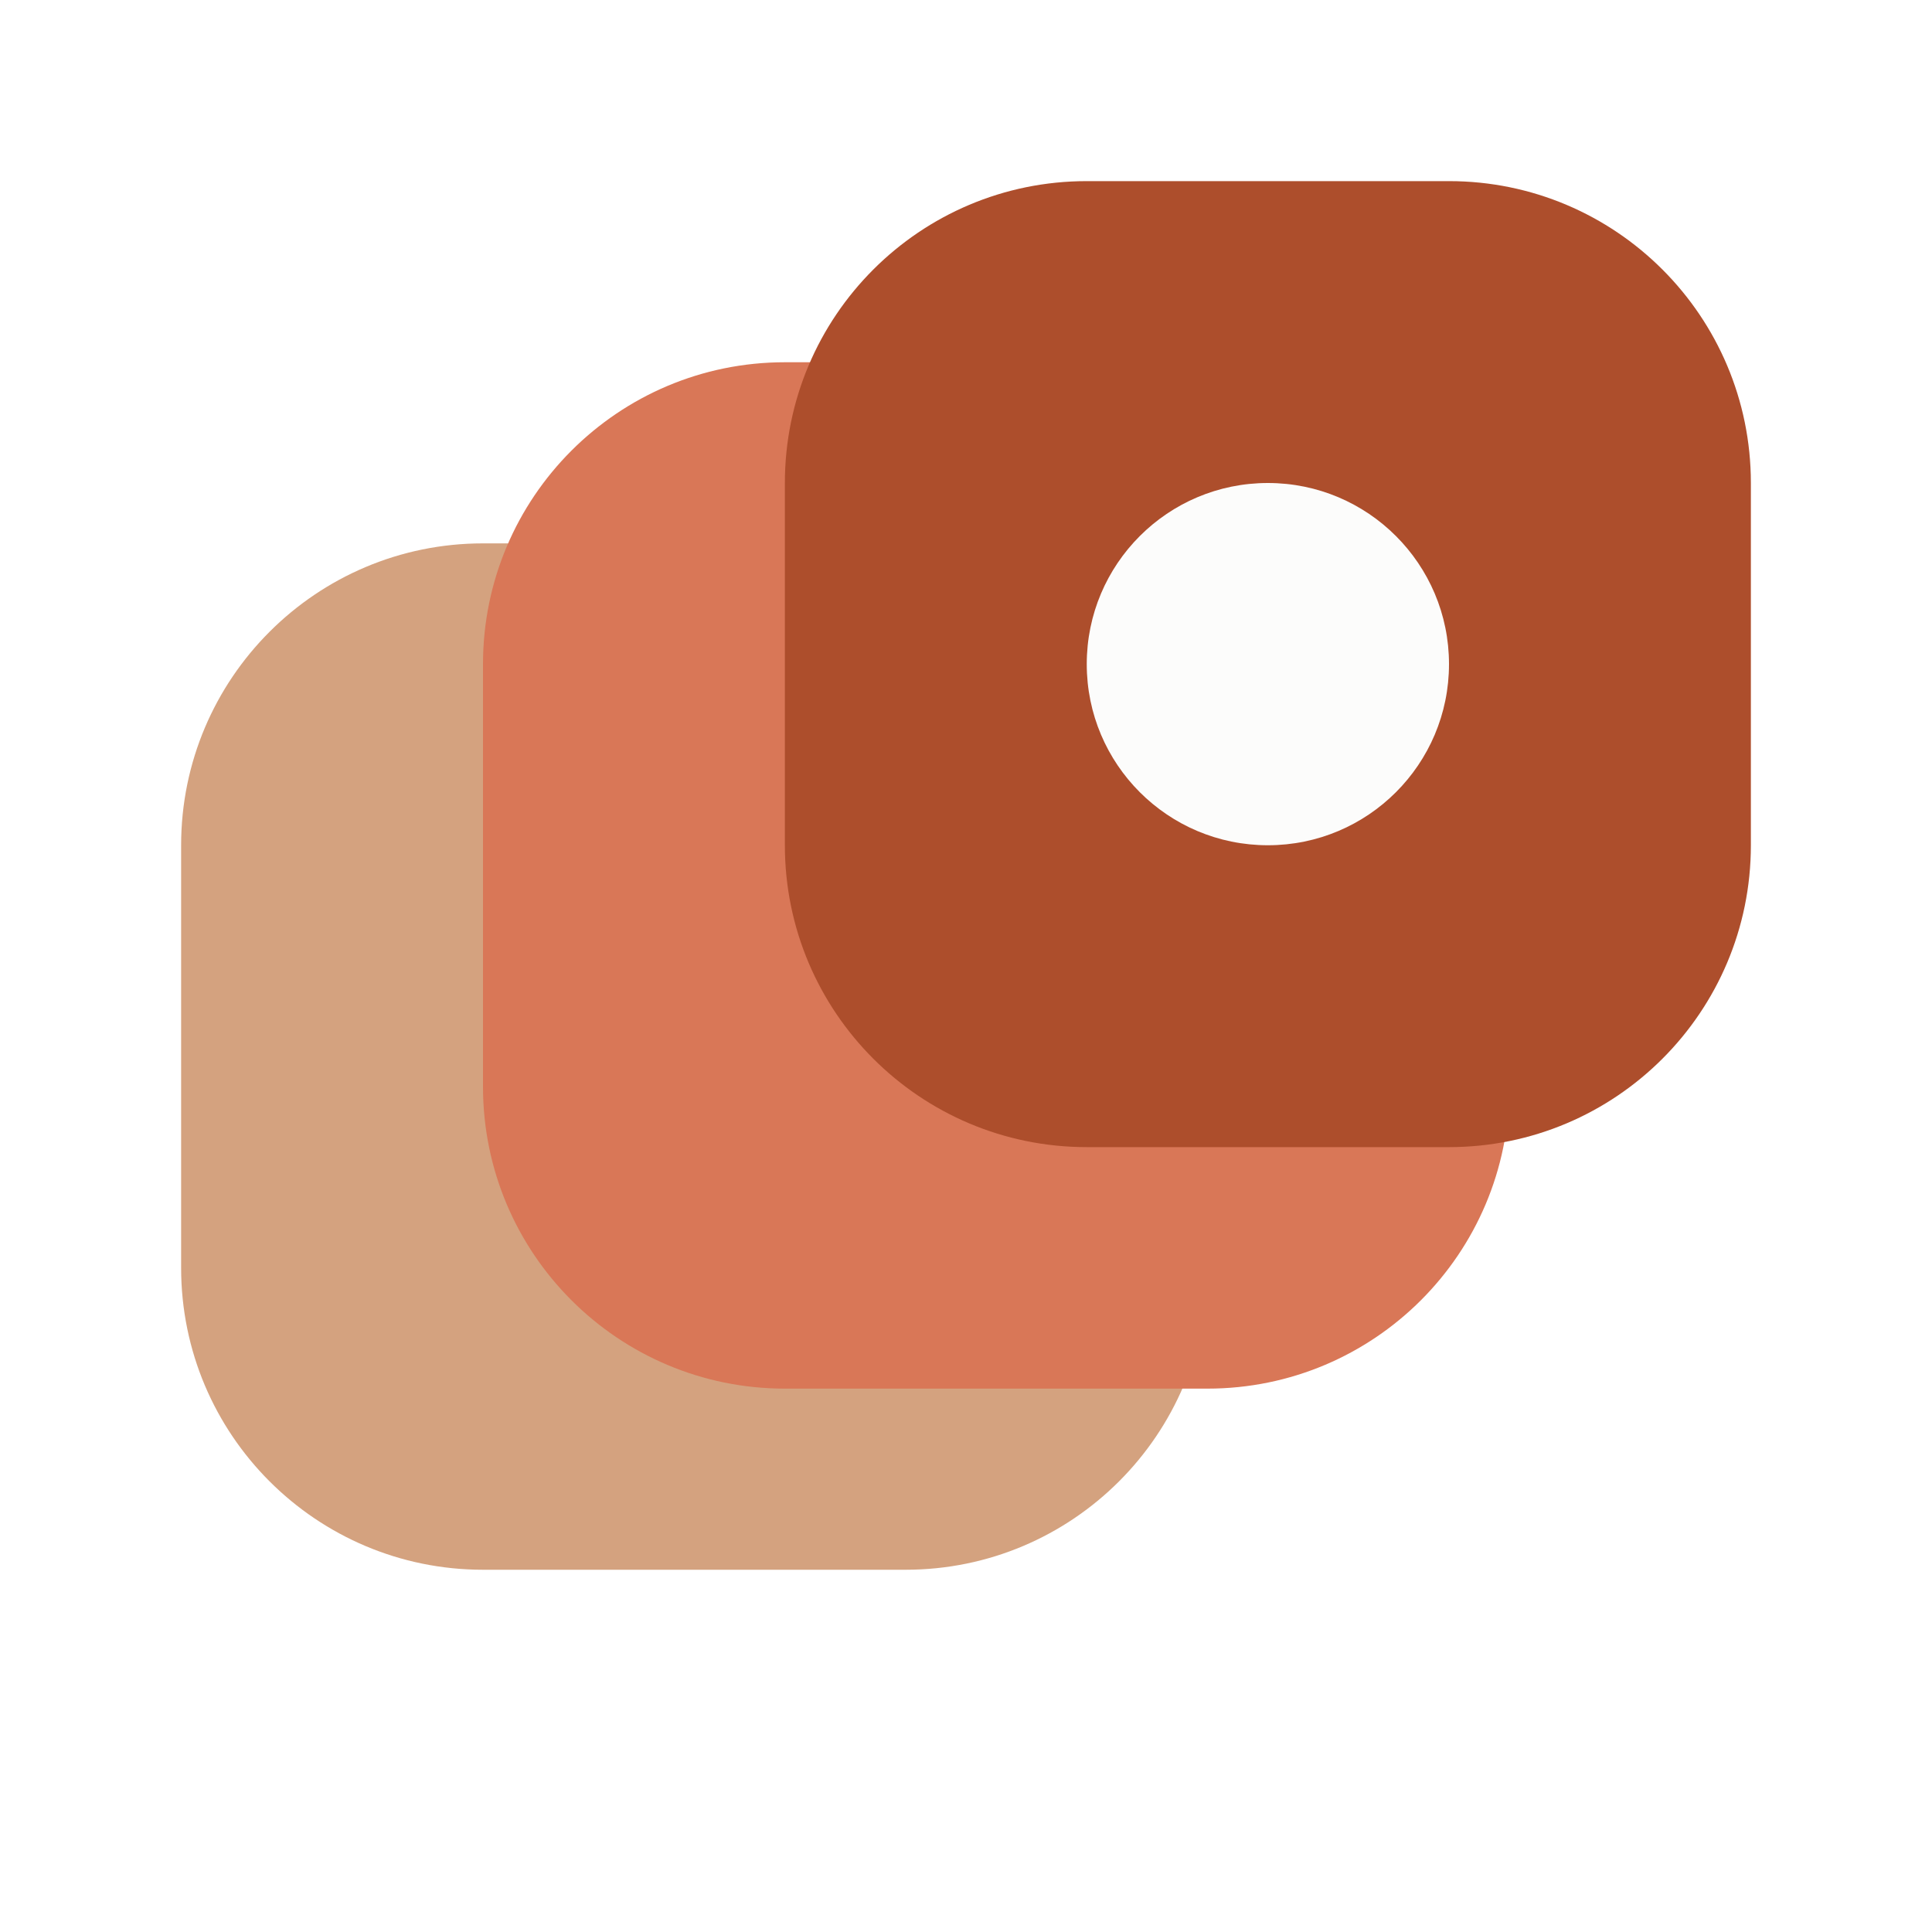
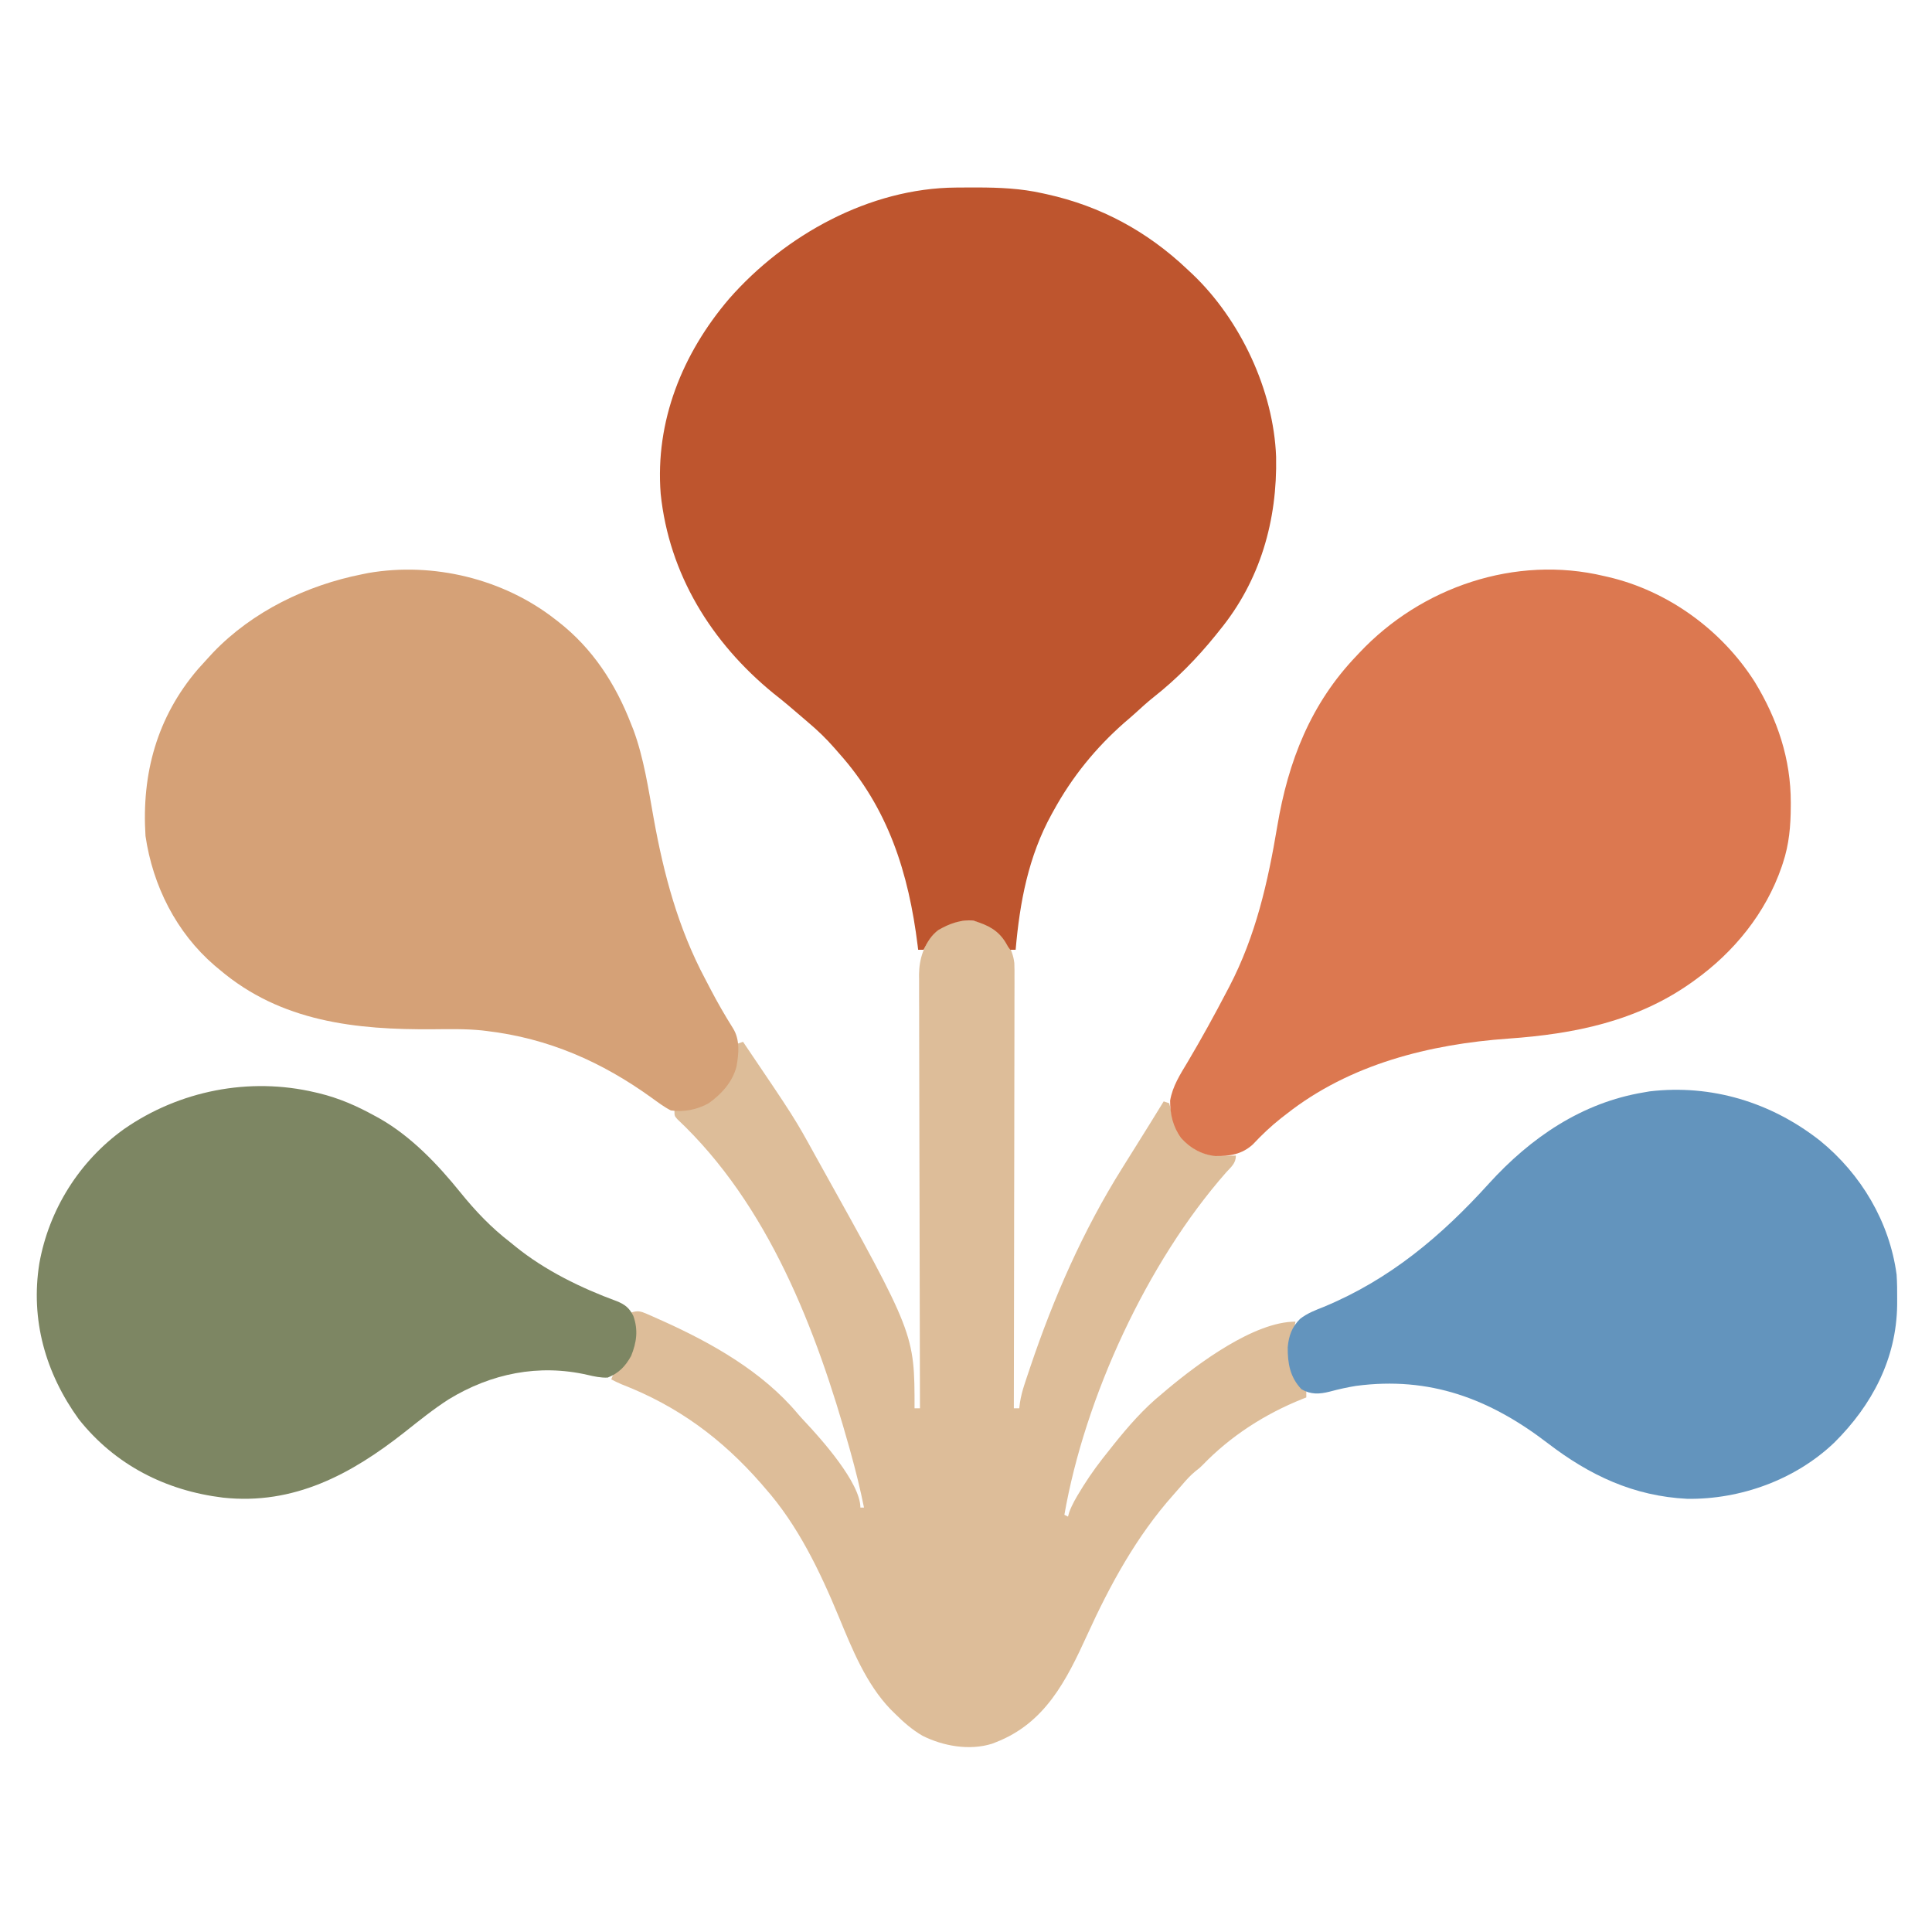
- <svg xmlns="http://www.w3.org/2000/svg" viewBox="0 0 32 32" fill="none">
-   <rect x="3" y="9" width="17" height="17" rx="5" fill="#d4a27f" />
-   <rect x="8" y="6" width="17" height="17" rx="5" fill="#d97757" />
-   <rect x="13" y="3" width="16" height="16" rx="5" fill="#ad4e2c" />
-   <circle cx="21" cy="11" r="3" fill="#fcfcfb" />
+ <svg xmlns="http://www.w3.org/2000/svg" viewBox="89.4 94.9 1070.2 1070.2">
+   <style>.stem{fill:#ddbd99}@media (prefers-color-scheme:dark){.stem{fill:#f4e7d8}}</style>
+   <path class="stem" transform="translate(640.0 609.0)" d="M0 0 C6.03 5.21 10.34 11.3 11.27 19.37 C11.38 22.06 11.39 24.73 11.36 27.42 C11.36 28.44 11.37 29.46 11.37 30.52 C11.37 33.93 11.36 37.35 11.34 40.77 C11.34 43.22 11.34 45.67 11.34 48.13 C11.34 53.41 11.33 58.68 11.32 63.96 C11.29 71.59 11.28 79.22 11.28 86.85 C11.27 99.23 11.25 111.61 11.23 123.99 C11.2 136.01 11.18 148.03 11.16 160.06 C11.16 160.43 11.16 160.43 11.16 162.3 C11.16 166.02 11.15 169.74 11.15 173.47 C11.12 204.31 11.07 235.16 11 266 C11.99 266 12.98 266 14 266 C14.13 264.97 14.25 263.95 14.38 262.89 C14.95 259.32 15.77 256.16 16.9 252.74 C17.29 251.55 17.68 250.36 18.08 249.14 C18.51 247.87 18.94 246.59 19.38 245.31 C19.6 244.66 19.82 244 20.04 243.32 C33.03 204.74 49.36 167.53 71 133 C71.63 131.99 72.26 130.98 72.91 129.94 C74.77 126.96 76.63 123.98 78.5 121 C83.7 112.69 88.89 104.37 94 96 C94.99 96.33 95.98 96.66 97 97 C97.74 99.41 97.74 99.41 98.31 102.5 C100.35 111.34 104.4 117.71 111.95 122.85 C118.89 126.74 126.27 126.23 134 126 C134 130.32 131.38 132.27 128.62 135.31 C84.81 185.1 50.36 259.9 39 325 C39.66 325.33 40.32 325.66 41 326 C41.23 325.19 41.45 324.37 41.69 323.54 C43.32 319.15 45.54 315.4 48 311.44 C48.49 310.64 48.98 309.85 49.48 309.03 C53.89 301.98 58.75 295.46 64 289 C64.36 288.54 64.36 288.54 66.2 286.21 C74.3 276.09 82.91 266.19 93 258 C94.06 257.1 95.13 256.2 96.19 255.3 C113.25 241.05 144.23 218 167 218 C166.53 220.68 165.98 223.04 164.94 225.56 C162.74 233.62 163.38 241.28 166.78 248.88 C168.42 251.72 170.63 253.76 173 256 C173 257.32 173 258.64 173 260 C172.31 260.27 171.62 260.54 170.9 260.81 C150.13 269.13 131.06 281.35 115.48 297.52 C114 299 114 299 111.5 300.94 C108.7 303.25 106.47 305.75 104.12 308.51 C102.57 310.34 100.98 312.14 99.38 313.93 C78.89 336.94 64.29 363.79 51.58 391.67 C40.07 416.86 28.25 440.46 1 451 C0.32 451.27 -0.37 451.53 -1.07 451.81 C-13.56 455.74 -28.19 453.14 -39.62 447.38 C-45.46 443.97 -50.24 439.75 -55 435 C-55.76 434.25 -56.52 433.5 -57.31 432.73 C-70.87 418.57 -78.5 399.53 -85.89 381.67 C-96.38 356.34 -108.65 330.66 -127 310 C-127.66 309.23 -128.31 308.47 -128.99 307.68 C-150.75 282.8 -175.2 264.75 -206.14 252.77 C-208.14 251.94 -210.07 250.99 -212 250 C-210.9 246.71 -210.34 246.29 -207.69 244.31 C-202.8 240.29 -200.23 235.18 -199 229 C-198.6 223.3 -198.75 218.34 -201 213 C-197.48 211.75 -195.69 212.23 -192.32 213.7 C-191.86 213.9 -191.86 213.9 -189.54 214.91 C-188.56 215.35 -187.57 215.79 -186.56 216.25 C-185.54 216.7 -184.52 217.16 -183.47 217.62 C-156.19 229.92 -128.29 245.67 -108.76 268.93 C-107.53 270.38 -106.26 271.78 -104.96 273.16 C-95.73 282.95 -74 307.29 -74 321 C-73.34 321 -72.68 321 -72 321 C-74.09 310.65 -76.61 300.48 -79.44 290.31 C-79.65 289.54 -79.87 288.77 -80.09 287.98 C-98.37 222.49 -125.01 153.2 -175.45 105.8 C-177 104 -177 104 -177 101 C-176.02 100.85 -175.04 100.71 -174.04 100.55 C-163.2 98.77 -155.21 95.69 -148.21 86.76 C-143.43 79.82 -142.97 72.21 -142 64 C-141.01 63.67 -140.02 63.34 -139 63 C-110.38 105.31 -110.38 105.31 -99 126 C-98.4 127.07 -97.8 128.14 -97.19 129.25 C-44 224.74 -44 224.74 -44 266 C-43.01 266 -42.02 266 -41 266 C-41 264.73 -41.01 263.46 -41.01 262.15 C-41.1 232.01 -41.16 201.87 -41.2 171.73 C-41.21 168.02 -41.21 164.3 -41.22 160.59 C-41.22 159.85 -41.22 159.11 -41.22 158.35 C-41.24 146.4 -41.27 134.44 -41.31 122.48 C-41.35 110.21 -41.37 97.94 -41.38 85.66 C-41.38 78.09 -41.4 70.52 -41.43 62.95 C-41.46 57.14 -41.46 51.33 -41.45 45.52 C-41.45 43.14 -41.46 40.76 -41.48 38.38 C-41.5 35.13 -41.49 31.87 -41.48 28.62 C-41.49 27.68 -41.5 26.75 -41.52 25.78 C-41.44 16.94 -38.8 9.02 -32.71 2.47 C-23.34 -5.58 -10.47 -6.28 0 0 Z " />
+   <path fill="#be552e" transform="translate(618.9531 198.7969)" d="M0 0 C0.73 -0.01 1.47 -0.01 2.22 -0.02 C4.58 -0.04 6.94 -0.05 9.3 -0.05 C10.1 -0.05 10.91 -0.05 11.74 -0.05 C24.08 -0.03 35.97 0.47 48.05 3.2 C48.43 3.29 48.43 3.29 50.38 3.71 C80.19 10.3 105.95 24.27 128.05 45.2 C128.53 45.65 128.53 45.65 130.95 47.91 C157.53 73.2 175.96 112.35 177.32 149.13 C178.05 184.29 168.56 217.72 146.05 245.2 C145.65 245.7 145.65 245.7 143.63 248.23 C133.55 260.67 122.13 272.34 109.53 282.23 C106 285.03 102.7 288.06 99.37 291.1 C97.35 292.93 95.31 294.69 93.23 296.45 C77.27 310.49 64.27 326.55 54.05 345.2 C53.88 345.51 53.88 345.51 53.01 347.07 C40.11 370.45 35.33 395.87 33.05 422.2 C32.06 422.2 31.07 422.2 30.05 422.2 C28.84 420.59 28.84 420.59 27.67 418.45 C23.45 411.38 17.77 408.59 10.05 406.2 C3.09 405.19 -3.88 407.78 -9.85 411.34 C-13.75 414.33 -15.77 417.92 -17.95 422.2 C-18.94 422.2 -19.93 422.2 -20.95 422.2 C-21.05 421.42 -21.14 420.65 -21.24 419.84 C-26.21 379.76 -37.51 343.78 -64.95 313.2 C-65.75 312.29 -66.55 311.37 -67.37 310.42 C-71.92 305.23 -76.67 300.63 -81.95 296.2 C-83.03 295.28 -84.11 294.35 -85.18 293.42 C-90.41 288.91 -95.63 284.44 -101.08 280.2 C-135.51 252.09 -158.94 214.18 -163.58 169.64 C-166.72 129.4 -151.55 91.94 -125.7 61.64 C-94.76 26.31 -47.83 0.31 0 0 Z " />
+   <path fill="#d5a177" transform="translate(397.0 438.0)" d="M0 0 C0.54 0.41 1.07 0.83 1.62 1.25 C20.62 16.05 33.36 35.65 42 58 C42.44 59.09 42.87 60.19 43.32 61.31 C49.06 76.94 51.53 93.74 54.47 110.08 C60.1 141.32 68.03 170.98 83.03 199.18 C84.03 201.06 85.01 202.95 85.99 204.85 C89.85 212.25 93.99 219.42 98.43 226.49 C102.38 232.82 101.64 240.46 100.38 247.69 C98.14 256.27 92.09 262.94 85 268 C78.65 271.57 71.24 273.04 64 272 C60.17 270.05 56.76 267.44 53.28 264.93 C25.63 245.01 -3.89 232.04 -38 228 C-38.88 227.89 -39.76 227.79 -40.66 227.68 C-49.58 226.78 -58.48 226.96 -67.43 227.04 C-110.45 227.39 -151.96 222.96 -186 194 C-186.89 193.26 -187.78 192.52 -188.7 191.76 C-209.97 173.45 -222.96 147.56 -227 120 C-229.21 85.48 -220.66 54.15 -198 27.62 C-196.03 25.39 -194.03 23.19 -192 21 C-191.58 20.55 -191.58 20.55 -189.47 18.26 C-167.64 -4.46 -137.66 -18.93 -107 -25 C-105.89 -25.23 -104.77 -25.45 -103.62 -25.69 C-67.66 -31.91 -28.74 -22.52 0 0 Z " />
+   <path fill="#dc7850" transform="translate(978.0 414.0)" d="M0 0 C0.67 0.15 1.34 0.3 2.03 0.46 C35.31 8.15 65.19 29.92 83.45 58.68 C96.01 79.36 103.41 101.29 103.38 125.56 C103.37 125.89 103.37 125.89 103.37 127.56 C103.33 138.51 102.46 148.59 99 159 C98.89 159.32 98.89 159.32 98.35 160.97 C89.56 186.64 71.91 208.33 50 224 C49.46 224.39 48.91 224.78 48.35 225.19 C18.07 246.67 -16.7 253.67 -52.98 256.21 C-96.72 259.31 -140.93 270.37 -176 298 C-176.97 298.75 -177.94 299.5 -178.94 300.27 C-184.59 304.75 -189.68 309.56 -194.61 314.84 C-200.67 320.33 -207.42 321.4 -215.32 321.27 C-223.06 320.49 -229.09 317.02 -234.3 311.33 C-238.84 305.09 -240.45 298.21 -240.43 290.58 C-239.09 282.56 -234.81 275.98 -230.69 269.12 C-223.08 256.28 -215.9 243.24 -209 230 C-208.53 229.11 -208.06 228.22 -207.58 227.3 C-192.98 199.27 -186.25 169.52 -181.07 138.57 C-175.05 102.64 -162.58 70.61 -137 44 C-136.53 43.5 -136.07 43.01 -135.59 42.49 C-101.35 6.05 -49.19 -11.76 0 0 Z " />
+   <path fill="#7d8663" transform="translate(264.0 700.0)" d="M0 0 C0.36 0.08 0.36 0.08 2.15 0.5 C13.22 3.2 23.06 7.51 33 13 C33.95 13.52 34.89 14.03 35.87 14.57 C53.28 24.53 67.93 39.94 80.44 55.44 C88.77 65.74 97.47 74.9 108 83 C109 83.81 109.99 84.62 111.02 85.46 C127.4 98.71 147.42 108.46 167.12 115.69 C171.63 117.52 174.05 119.46 176.23 123.84 C178.99 131.59 178.07 138.43 175 146 C171.82 151.74 168.13 155.61 162 158 C158.18 158.15 154.61 157.38 150.91 156.51 C123.84 150.31 97.43 155.7 74 170 C65.47 175.47 57.58 181.85 49.64 188.14 C19.96 211.57 -11.86 228.7 -50.98 224.5 C-82.76 220.66 -110.9 206.38 -131 181 C-149.4 155.53 -157.79 125.94 -152.81 94.75 C-147.46 64.85 -130.61 38.06 -105.93 20.35 C-75.26 -0.99 -36.49 -8.63 0 0 Z " />
+   <path fill="#6394bd" transform="translate(1097.598 726.7812)" d="M0 0 C22.73 18.49 38.5 45 42.4 74.22 C42.69 78.64 42.74 83.04 42.71 87.47 C42.71 88.66 42.7 89.85 42.7 91.08 C42.29 120.87 28.81 146.44 7.92 167.19 C-13.61 187.76 -43.94 198.75 -73.53 198.37 C-103.28 196.89 -127.61 185.39 -150.91 167.51 C-183.05 142.89 -216.21 130.41 -257.02 135.81 C-261.96 136.59 -266.82 137.7 -271.65 138.99 C-277.35 140.44 -282.1 140.67 -287.29 137.66 C-293.61 130.99 -294.97 123.3 -294.88 114.39 C-294.33 108.11 -292.56 103.16 -288.05 98.7 C-284.09 95.57 -279.57 93.88 -274.91 92.03 C-238.32 76.85 -209.82 52.86 -183.43 23.72 C-160.38 -1.66 -131.96 -21.11 -97.6 -26.78 C-96.54 -26.96 -95.48 -27.15 -94.38 -27.34 C-60.06 -31.37 -27.01 -21.24 0 0 Z " />
</svg>
